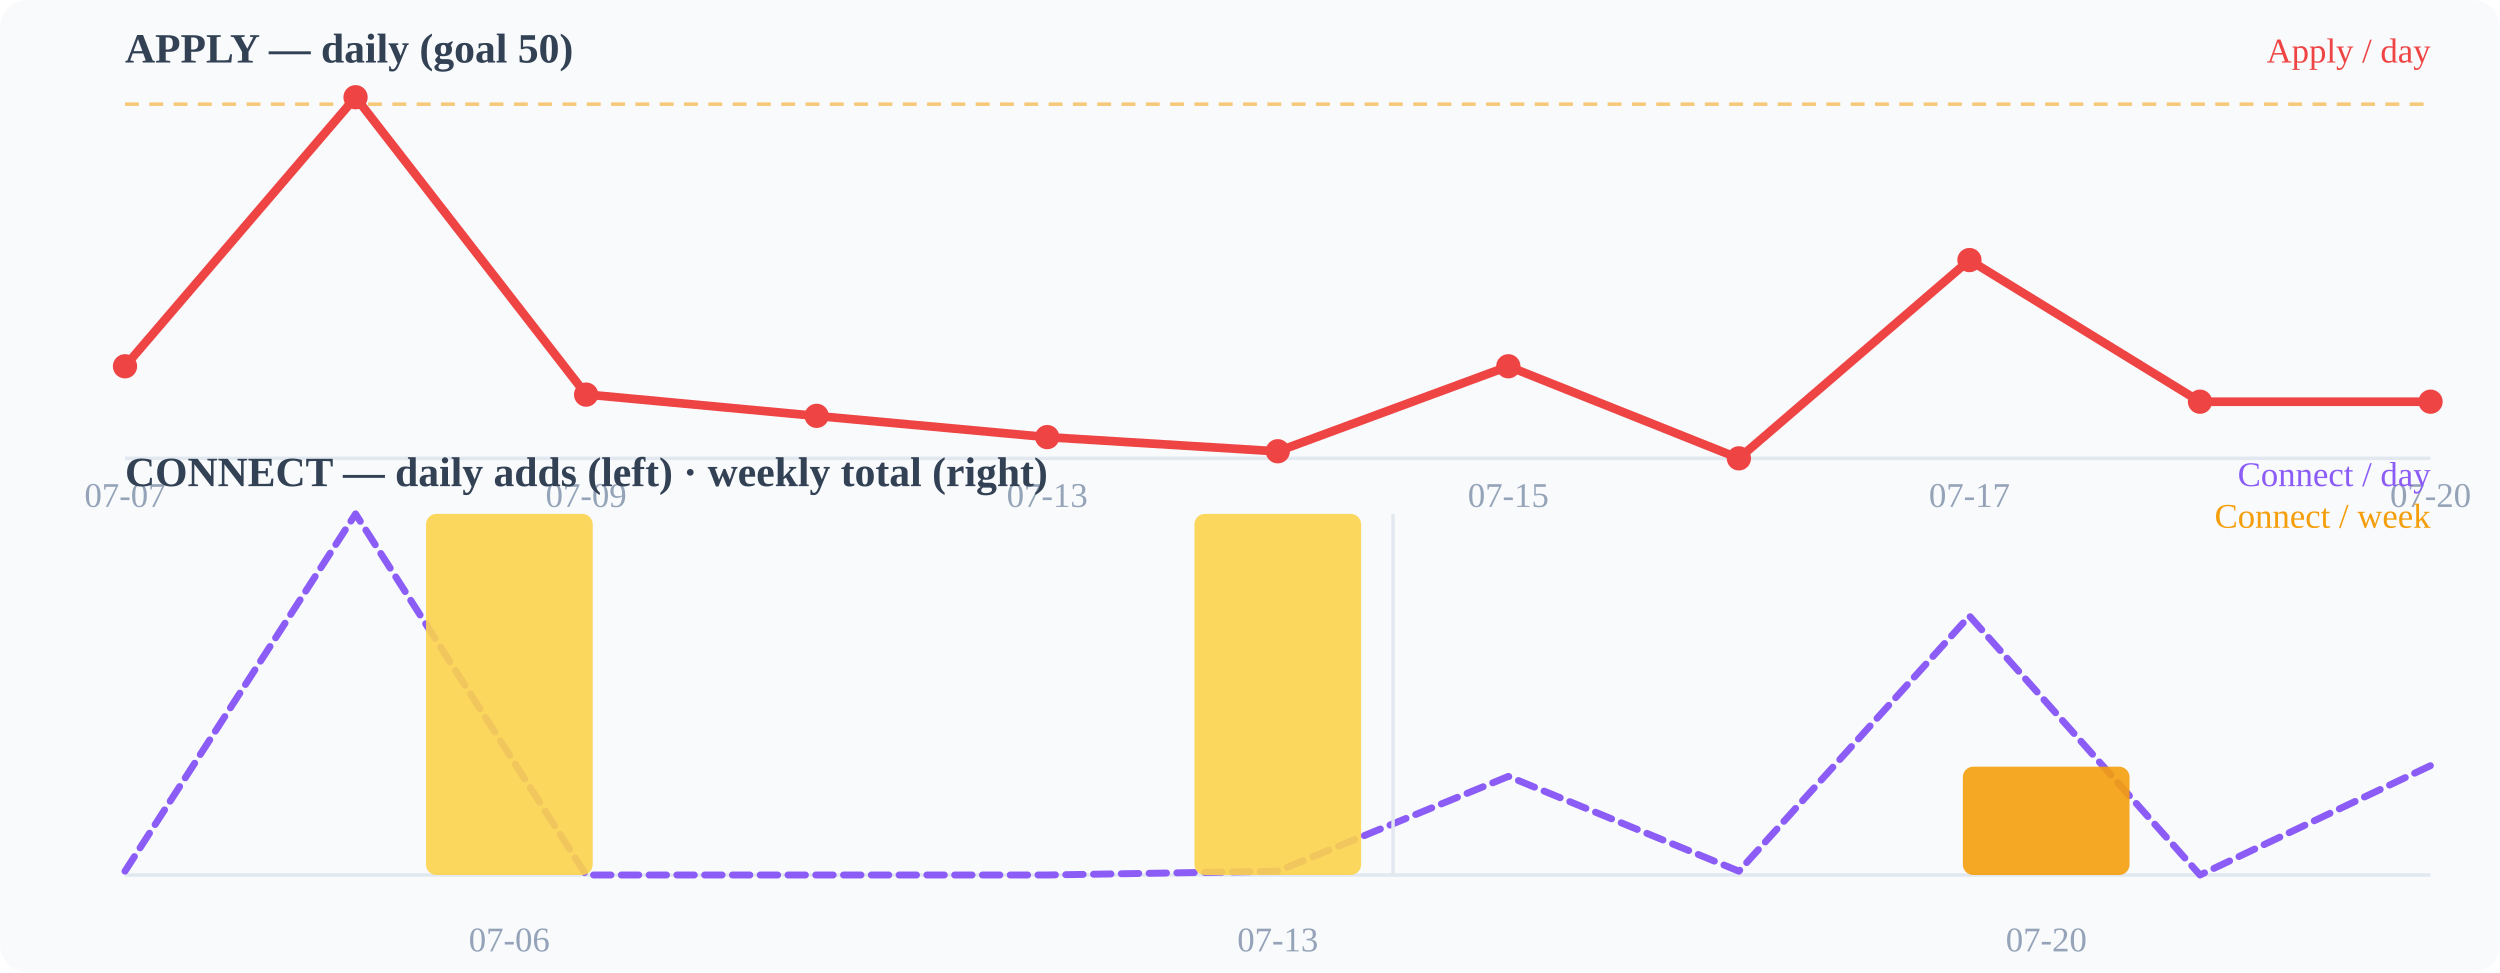
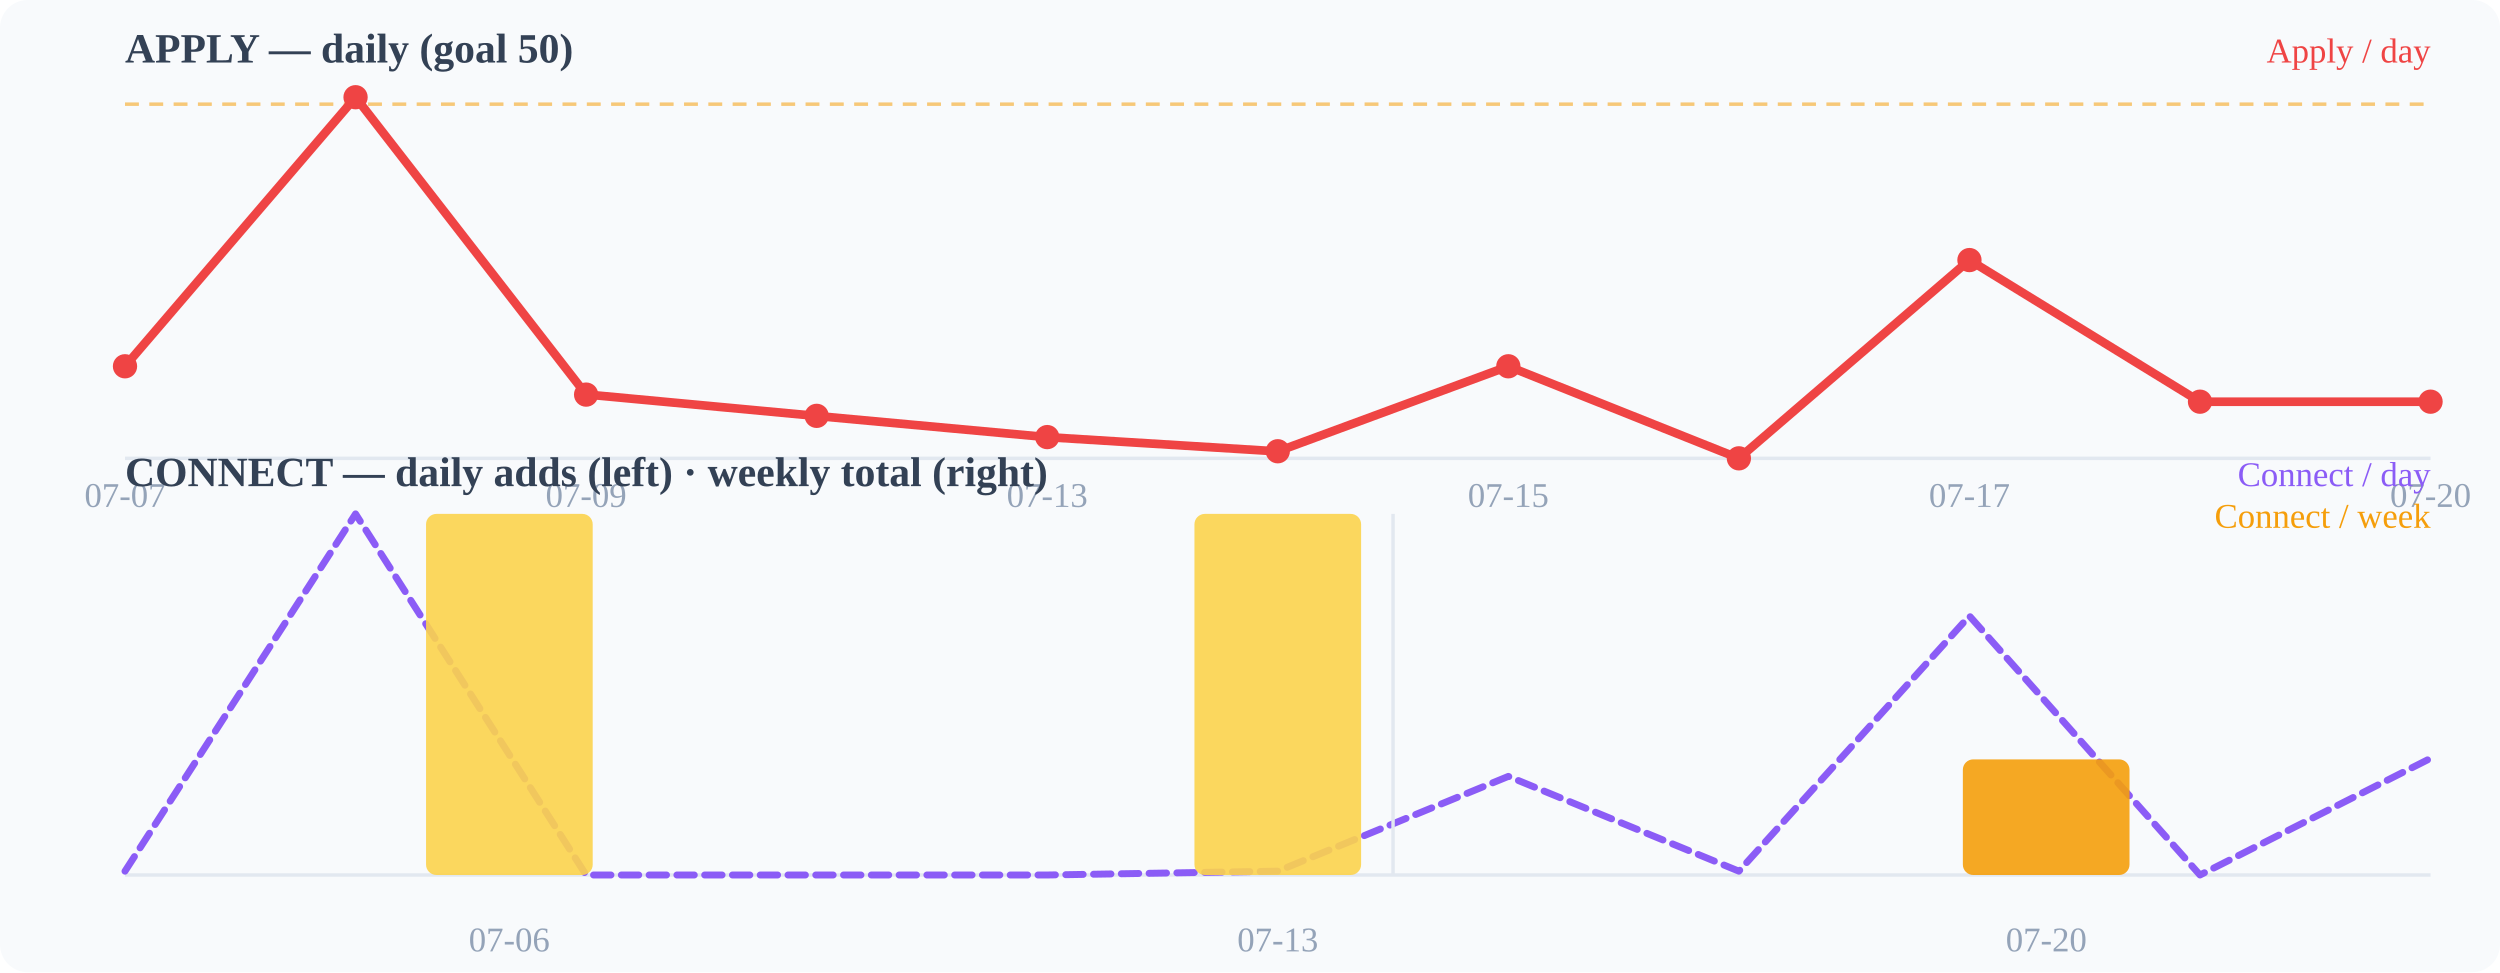
<svg xmlns="http://www.w3.org/2000/svg" width="720" height="280" viewBox="0 0 720 280">
  <rect width="720" height="280" fill="#f8fafc" rx="8" />
  <text x="36" y="18" font-size="12" font-weight="600" fill="#334155">APPLY — daily (goal 50)</text>
  <line x1="36" y1="132" x2="700" y2="132" stroke="#e2e8f0" stroke-width="1" />
  <line x1="36" y1="30.0" x2="700" y2="30.0" stroke="#f59e0b" stroke-width="1" stroke-dasharray="4 3" opacity="0.55" />
  <polyline points="36.0,105.5 102.4,28.0 168.8,113.6 235.2,119.8 301.6,125.9 368.0,130.0 434.4,105.5 500.8,132.0 567.2,74.9 633.6,115.7 700.0,115.7" fill="none" stroke="#ef4444" stroke-width="2.5" stroke-linecap="round" stroke-linejoin="round" />
  <circle cx="36" cy="105.49" r="3.5" fill="#ef4444" />
  <circle cx="102.4" cy="28" r="3.5" fill="#ef4444" />
  <circle cx="168.8" cy="113.647" r="3.5" fill="#ef4444" />
  <circle cx="235.2" cy="119.765" r="3.5" fill="#ef4444" />
  <circle cx="301.6" cy="125.882" r="3.5" fill="#ef4444" />
  <circle cx="368" cy="129.961" r="3.5" fill="#ef4444" />
  <circle cx="434.4" cy="105.49" r="3.5" fill="#ef4444" />
  <circle cx="500.8" cy="132" r="3.5" fill="#ef4444" />
  <circle cx="567.2" cy="74.902" r="3.5" fill="#ef4444" />
  <circle cx="633.6" cy="115.686" r="3.5" fill="#ef4444" />
  <circle cx="700" cy="115.686" r="3.5" fill="#ef4444" />
  <text x="36" y="146" font-size="10" fill="#94a3b8" text-anchor="middle">07-07</text>
  <text x="168.8" y="146" font-size="10" fill="#94a3b8" text-anchor="middle">07-09</text>
  <text x="301.6" y="146" font-size="10" fill="#94a3b8" text-anchor="middle">07-13</text>
  <text x="434.4" y="146" font-size="10" fill="#94a3b8" text-anchor="middle">07-15</text>
  <text x="567.2" y="146" font-size="10" fill="#94a3b8" text-anchor="middle">07-17</text>
  <text x="700" y="146" font-size="10" fill="#94a3b8" text-anchor="middle">07-20</text>
  <text x="36" y="140" font-size="12" font-weight="600" fill="#334155">CONNECT — daily adds (left) · weekly total (right)</text>
  <line x1="36" y1="252" x2="700" y2="252" stroke="#e2e8f0" stroke-width="1" />
-   <polyline points="36.0,250.9 102.4,148.0 168.8,252.0 235.2,252.0 301.6,252.0 368.0,250.9 434.4,223.6 500.8,250.9 567.2,177.4 633.6,252.0 700.0,220.5" fill="none" stroke="#8b5cf6" stroke-width="2" stroke-linecap="round" stroke-linejoin="round" stroke-dasharray="5 3" />
+   <polyline points="36.0,250.9 102.4,148.0 168.8,252.0 235.2,252.0 301.6,252.0 368.0,250.9 434.4,223.6 500.8,250.9 567.2,177.4 633.6,252.0 700.0,218.4" fill="none" stroke="#8b5cf6" stroke-width="2" stroke-linecap="round" stroke-linejoin="round" stroke-dasharray="5 3" />
  <rect x="122.7" y="148.0" width="48" height="104.0" rx="3" fill="#fcd34d" opacity="0.9" />
  <rect x="344.0" y="148.0" width="48" height="104.0" rx="3" fill="#fcd34d" opacity="0.9" />
-   <rect x="565.3" y="220.8" width="48" height="31.2" rx="3" fill="#f59e0b" opacity="0.9" />
+   <rect x="565.3" y="218.7" width="48" height="33.3" rx="3" fill="#f59e0b" opacity="0.9" />
  <line x1="401.2" y1="148" x2="401.2" y2="252" stroke="#e2e8f0" stroke-width="1" />
  <text x="146.667" y="274" font-size="10" fill="#94a3b8" text-anchor="middle">07-06</text>
  <text x="368" y="274" font-size="10" fill="#94a3b8" text-anchor="middle">07-13</text>
  <text x="589.333" y="274" font-size="10" fill="#94a3b8" text-anchor="middle">07-20</text>
  <text x="700" y="18" font-size="10" fill="#ef4444" text-anchor="end">Apply / day</text>
  <text x="700" y="140" font-size="10" fill="#8b5cf6" text-anchor="end">Connect / day</text>
  <text x="700" y="152" font-size="10" fill="#f59e0b" text-anchor="end">Connect / week</text>
</svg>
